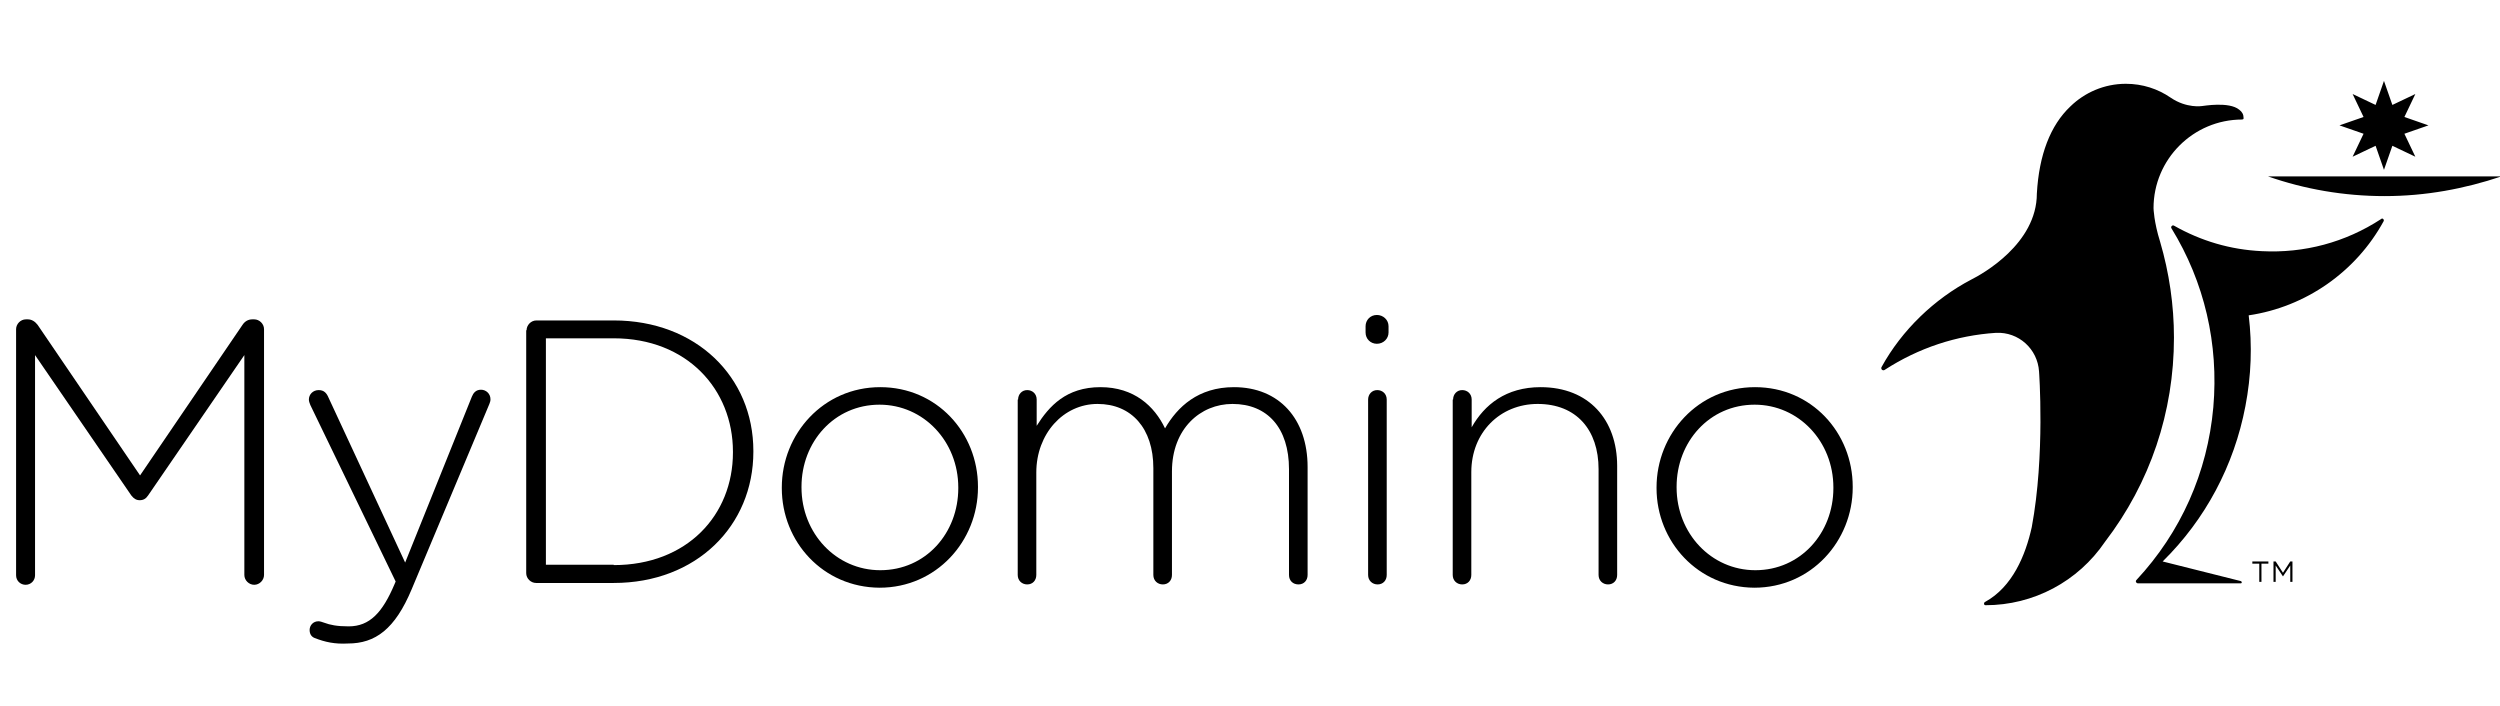
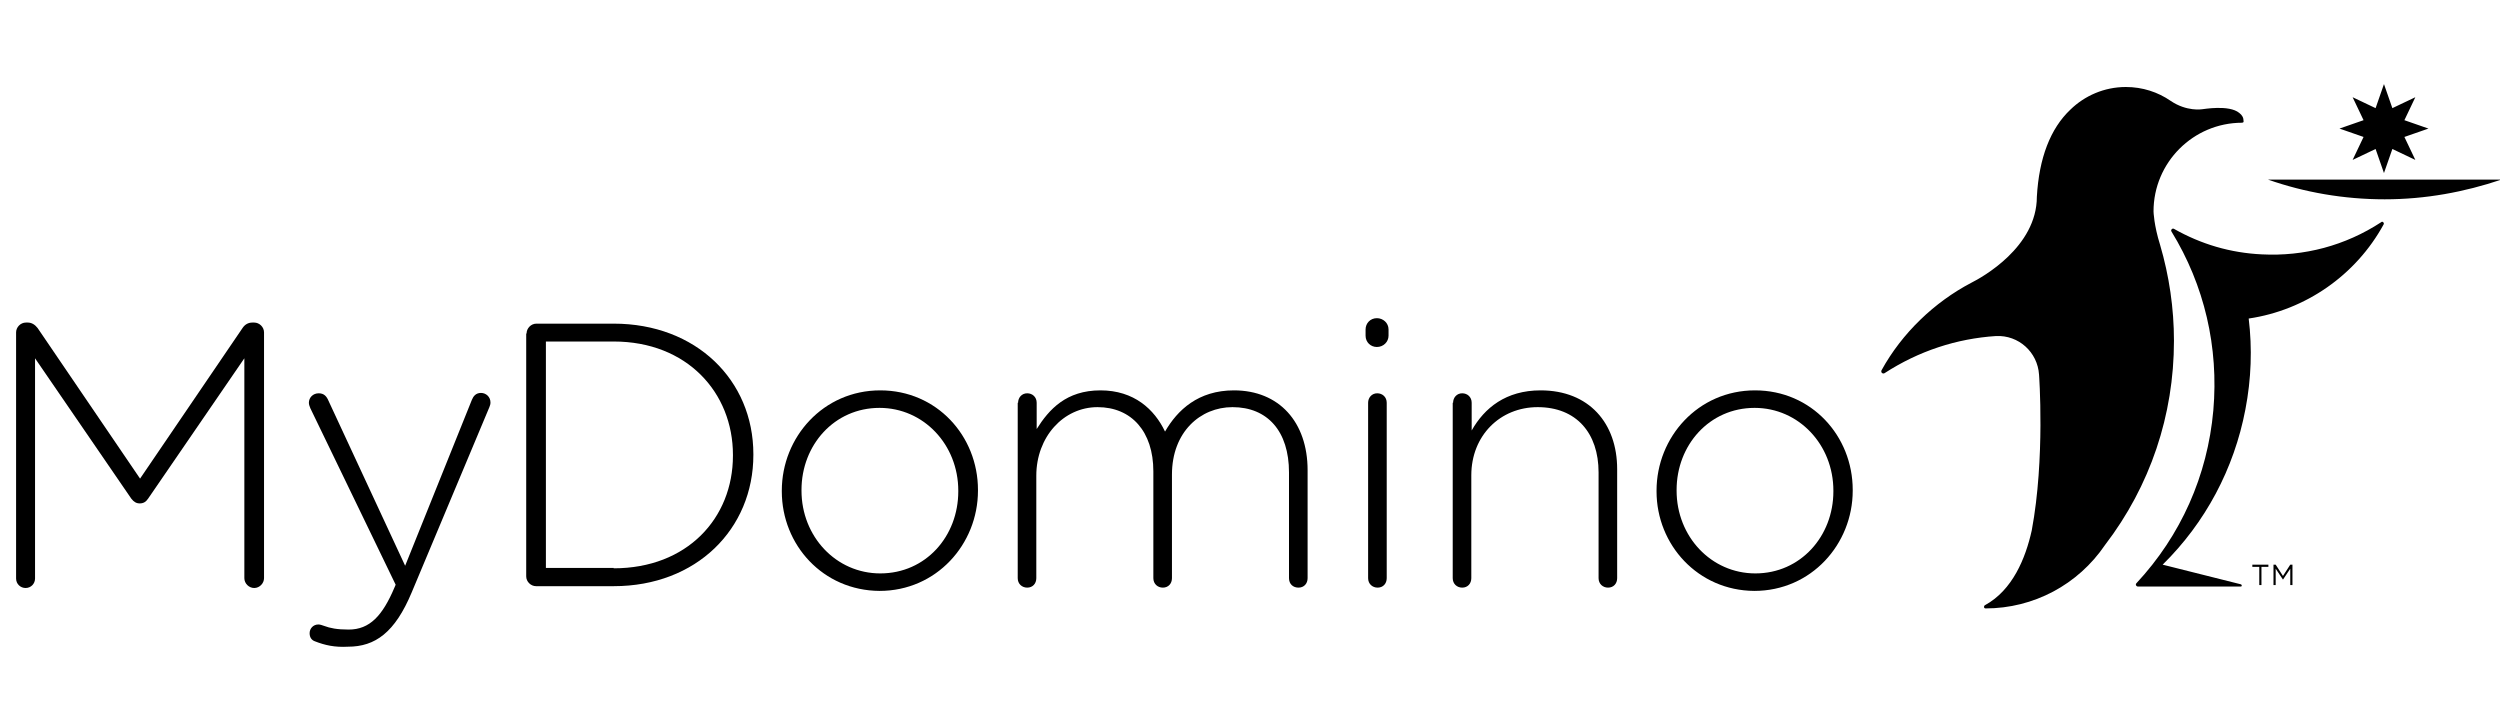
- <svg xmlns="http://www.w3.org/2000/svg" width="179px" height="100%" viewBox="0 0 170 48" version="1.1" xml:space="preserve" style="fill-rule:evenodd;clip-rule:evenodd;stroke-linejoin:round;stroke-miterlimit:1.414;">
+ <svg xmlns="http://www.w3.org/2000/svg" width="179px" height="51px" viewBox="0 0 170 48" version="1.1" xml:space="preserve" style="fill-rule:evenodd;clip-rule:evenodd;stroke-linejoin:round;stroke-miterlimit:1.414;">
  <g>
    <path d="M1.094,22.385c0,-0.347 0.298,-0.669 0.67,-0.669l0.124,0c0.272,0 0.495,0.148 0.669,0.372l6.967,10.24l6.968,-10.24c0.148,-0.224 0.371,-0.372 0.669,-0.372l0.124,0c0.347,0 0.669,0.297 0.669,0.669l0,16.712c0,0.347 -0.297,0.669 -0.669,0.669c-0.347,0 -0.669,-0.297 -0.669,-0.669l0,-14.951l-6.546,9.545c-0.149,0.224 -0.323,0.323 -0.571,0.323c-0.223,0 -0.396,-0.099 -0.57,-0.323l-6.546,-9.545l0,14.975c0,0.348 -0.272,0.645 -0.644,0.645c-0.347,0 -0.645,-0.273 -0.645,-0.645l0,-16.736l0,0Z" style="fill-rule:nonzero;" />
    <path d="M21.401,43.386c-0.198,-0.074 -0.347,-0.248 -0.347,-0.545c0,-0.323 0.248,-0.595 0.595,-0.595c0.124,0 0.248,0.049 0.397,0.099c0.396,0.149 0.867,0.248 1.661,0.248c1.438,0 2.306,-0.942 3.124,-2.876l0.074,-0.174l-5.802,-12.001c-0.049,-0.124 -0.099,-0.248 -0.099,-0.372c0,-0.347 0.273,-0.644 0.67,-0.644c0.372,0 0.545,0.223 0.669,0.521l5.207,11.207l4.537,-11.282c0.1,-0.248 0.273,-0.471 0.62,-0.471c0.347,0 0.645,0.273 0.645,0.645c0,0.124 -0.025,0.198 -0.074,0.322l-5.282,12.596c-1.14,2.727 -2.479,3.694 -4.339,3.694c-0.892,0.05 -1.562,-0.099 -2.256,-0.372l0,0Z" style="fill-rule:nonzero;" />
    <path d="M35.807,22.46c0,-0.348 0.297,-0.67 0.669,-0.67l5.256,0c5.604,0 9.497,3.843 9.497,8.877l0,0.049c0,5.033 -3.868,8.926 -9.497,8.926l-5.281,0c-0.347,0 -0.669,-0.297 -0.669,-0.669l0,-16.513l0.025,0ZM41.732,38.427c4.984,0 8.108,-3.397 8.108,-7.661l0,-0.05c0,-4.24 -3.124,-7.711 -8.108,-7.711l-4.611,0l0,15.397l4.611,0l0,0.025Z" style="fill-rule:nonzero;" />
    <path d="M53.163,33.196l0,-0.05c0,-3.645 2.826,-6.819 6.694,-6.819c3.843,0 6.645,3.1 6.645,6.769l0,0.05c0,3.645 -2.826,6.818 -6.694,6.818c-3.843,-0.024 -6.645,-3.124 -6.645,-6.768ZM65.163,33.196l0,-0.05c0,-3.124 -2.355,-5.628 -5.355,-5.628c-3.075,0 -5.306,2.529 -5.306,5.578l0,0.05c0,3.124 2.355,5.628 5.355,5.628c3.1,0 5.306,-2.529 5.306,-5.578Z" style="fill-rule:nonzero;" />
    <path d="M69.23,27.17c0,-0.347 0.248,-0.644 0.62,-0.644c0.347,0 0.644,0.248 0.644,0.644l0,1.786c0.843,-1.339 2.009,-2.629 4.339,-2.629c2.281,0 3.67,1.29 4.389,2.802c0.843,-1.463 2.256,-2.802 4.686,-2.802c3.075,0 5.009,2.158 5.009,5.43l0,7.34c0,0.372 -0.248,0.644 -0.62,0.644c-0.372,0 -0.645,-0.248 -0.645,-0.644l0,-7.191c0,-2.802 -1.463,-4.438 -3.843,-4.438c-2.182,0 -4.116,1.686 -4.116,4.587l0,7.042c0,0.372 -0.248,0.644 -0.62,0.644c-0.347,0 -0.645,-0.248 -0.645,-0.644l0,-7.265c0,-2.703 -1.487,-4.364 -3.793,-4.364c-2.331,0 -4.166,2.033 -4.166,4.661l0,6.968c0,0.372 -0.248,0.644 -0.619,0.644c-0.348,0 -0.645,-0.248 -0.645,-0.644l0,-11.927l0.025,0Z" style="fill-rule:nonzero;" />
    <path d="M92.859,22.187c0,-0.422 0.322,-0.769 0.769,-0.769c0.421,0 0.793,0.322 0.793,0.769l0,0.421c0,0.422 -0.347,0.769 -0.793,0.769c-0.422,0 -0.769,-0.322 -0.769,-0.769l0,-0.421l0,0ZM93.032,27.17c0,-0.347 0.248,-0.644 0.62,-0.644c0.347,0 0.645,0.248 0.645,0.644l0,11.927c0,0.372 -0.248,0.644 -0.62,0.644c-0.347,0 -0.645,-0.248 -0.645,-0.644l0,-11.927Z" style="fill-rule:nonzero;" />
    <path d="M98.81,27.17c0,-0.347 0.248,-0.644 0.62,-0.644c0.347,0 0.644,0.248 0.644,0.644l0,1.885c0.868,-1.537 2.331,-2.728 4.686,-2.728c3.298,0 5.207,2.232 5.207,5.356l0,7.414c0,0.372 -0.248,0.644 -0.62,0.644c-0.347,0 -0.644,-0.248 -0.644,-0.644l0,-7.191c0,-2.678 -1.513,-4.438 -4.141,-4.438c-2.554,0 -4.513,1.934 -4.513,4.637l0,6.992c0,0.372 -0.248,0.644 -0.619,0.644c-0.348,0 -0.645,-0.248 -0.645,-0.644l0,-11.927l0.025,0Z" style="fill-rule:nonzero;" />
    <path d="M112.645,33.196l0,-0.05c0,-3.645 2.827,-6.819 6.695,-6.819c3.843,0 6.645,3.1 6.645,6.769l0,0.05c0,3.645 -2.827,6.818 -6.695,6.818c-3.818,-0.024 -6.645,-3.124 -6.645,-6.768ZM124.67,33.196l0,-0.05c0,-3.124 -2.355,-5.628 -5.355,-5.628c-3.075,0 -5.306,2.529 -5.306,5.578l0,0.05c0,3.124 2.355,5.628 5.355,5.628c3.075,0 5.306,-2.529 5.306,-5.578Z" style="fill-rule:nonzero;" />
  </g>
  <path d="M153.631,38.328l-0.472,0l0,-0.149l1.091,0l0,0.149l-0.471,0l0,1.24l-0.148,0l0,-1.24ZM154.597,38.179l0.149,0l0.496,0.769l0.496,-0.769l0.149,0l0,1.389l-0.149,0l0,-1.116l-0.496,0.744l-0.496,-0.744l0,1.116l-0.149,0l0,-1.389ZM159.085,8.525l1.637,0.57l-0.744,1.562l1.562,-0.744l0.57,1.637l0.571,-1.637l1.562,0.744l-0.744,-1.562l1.636,-0.57l-1.636,-0.57l0.744,-1.562l-1.562,0.743l-0.571,-1.636l-0.57,1.636l-1.562,-0.743l0.744,1.562l-1.637,0.57ZM154.226,11.996c2.479,0.868 5.157,1.339 7.934,1.339c2.777,0 5.43,-0.496 7.934,-1.339l-15.868,0ZM147.06,38.179c2.901,-2.851 4.86,-6.521 5.628,-10.562c0.397,-2.058 0.471,-4.141 0.223,-6.174c3.868,-0.57 7.29,-2.951 9.174,-6.397c0.025,-0.05 0.025,-0.099 -0.024,-0.149c-0.05,-0.049 -0.1,-0.049 -0.149,0c-2.43,1.587 -5.232,2.331 -8.108,2.182c-2.132,-0.099 -4.141,-0.694 -5.975,-1.736c-0.05,-0.024 -0.1,-0.024 -0.149,0.025c-0.05,0.05 -0.05,0.099 -0.025,0.149c2.256,3.67 3.223,7.885 2.851,12.174c-0.396,4.438 -2.206,8.505 -5.231,11.753c-0.05,0.049 -0.05,0.124 0,0.173c0.025,0.025 0.049,0.05 0.099,0.05l6.992,0c0.05,0 0.074,-0.025 0.074,-0.074c0,-0.025 -0.024,-0.05 -0.049,-0.075l-5.331,-1.339l0,0ZM135.729,22.633c1.537,-0.074 2.826,1.091 2.926,2.628c0,0 0.421,5.678 -0.496,10.588c-0.422,1.909 -1.314,4.066 -3.174,5.082c-0.05,0.025 -0.074,0.075 -0.074,0.124c0,0.05 0.049,0.1 0.099,0.1c3.273,0 6.298,-1.612 8.132,-4.315c3.075,-4.016 4.687,-8.827 4.687,-13.885c0,-2.206 -0.323,-4.413 -0.943,-6.521c-0.421,-1.338 -0.446,-2.256 -0.446,-2.281c0,-3.322 2.703,-6.025 6.025,-6.025c0.025,0 0.05,-0.025 0.075,-0.025c0.024,-0.024 0.024,-0.049 0.024,-0.074c0,-0.248 -0.099,-0.421 -0.297,-0.57c-0.694,-0.571 -2.455,-0.248 -2.529,-0.248c0,0 -1.042,0.173 -2.133,-0.57c-0.867,-0.596 -1.909,-0.943 -3.049,-0.943c-1.463,0 -2.802,0.595 -3.769,1.538c-1.364,1.289 -2.132,3.297 -2.281,5.926c0,3.421 -3.719,5.479 -4.463,5.851c-2.504,1.314 -4.711,3.422 -6.1,5.951c-0.024,0.049 -0.024,0.124 0.025,0.173c0.05,0.05 0.124,0.05 0.174,0.025c2.33,-1.512 4.909,-2.355 7.587,-2.529l0,0Z" style="fill-rule:nonzero;" />
</svg>
